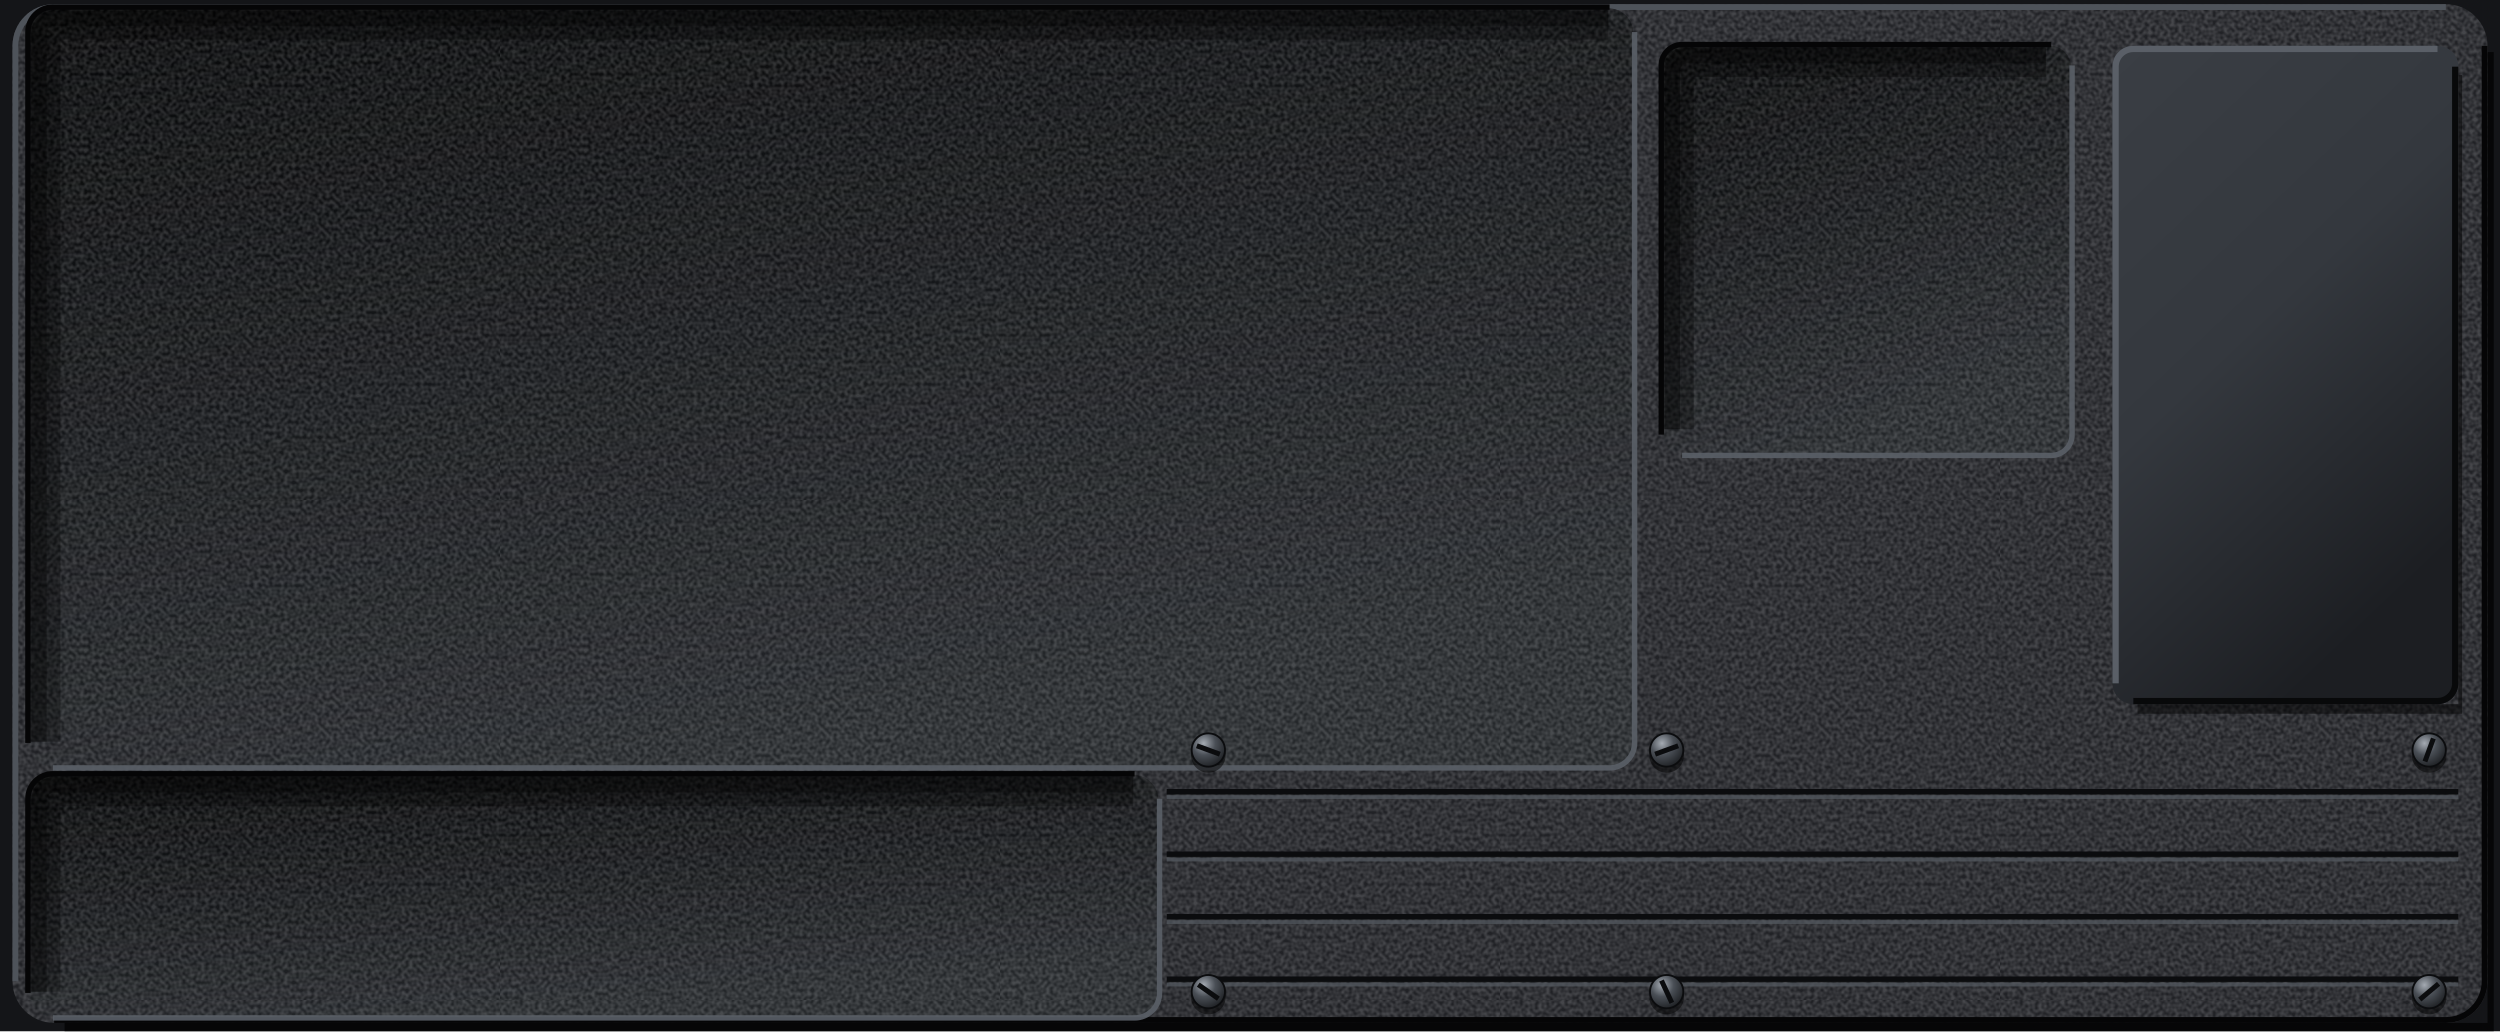
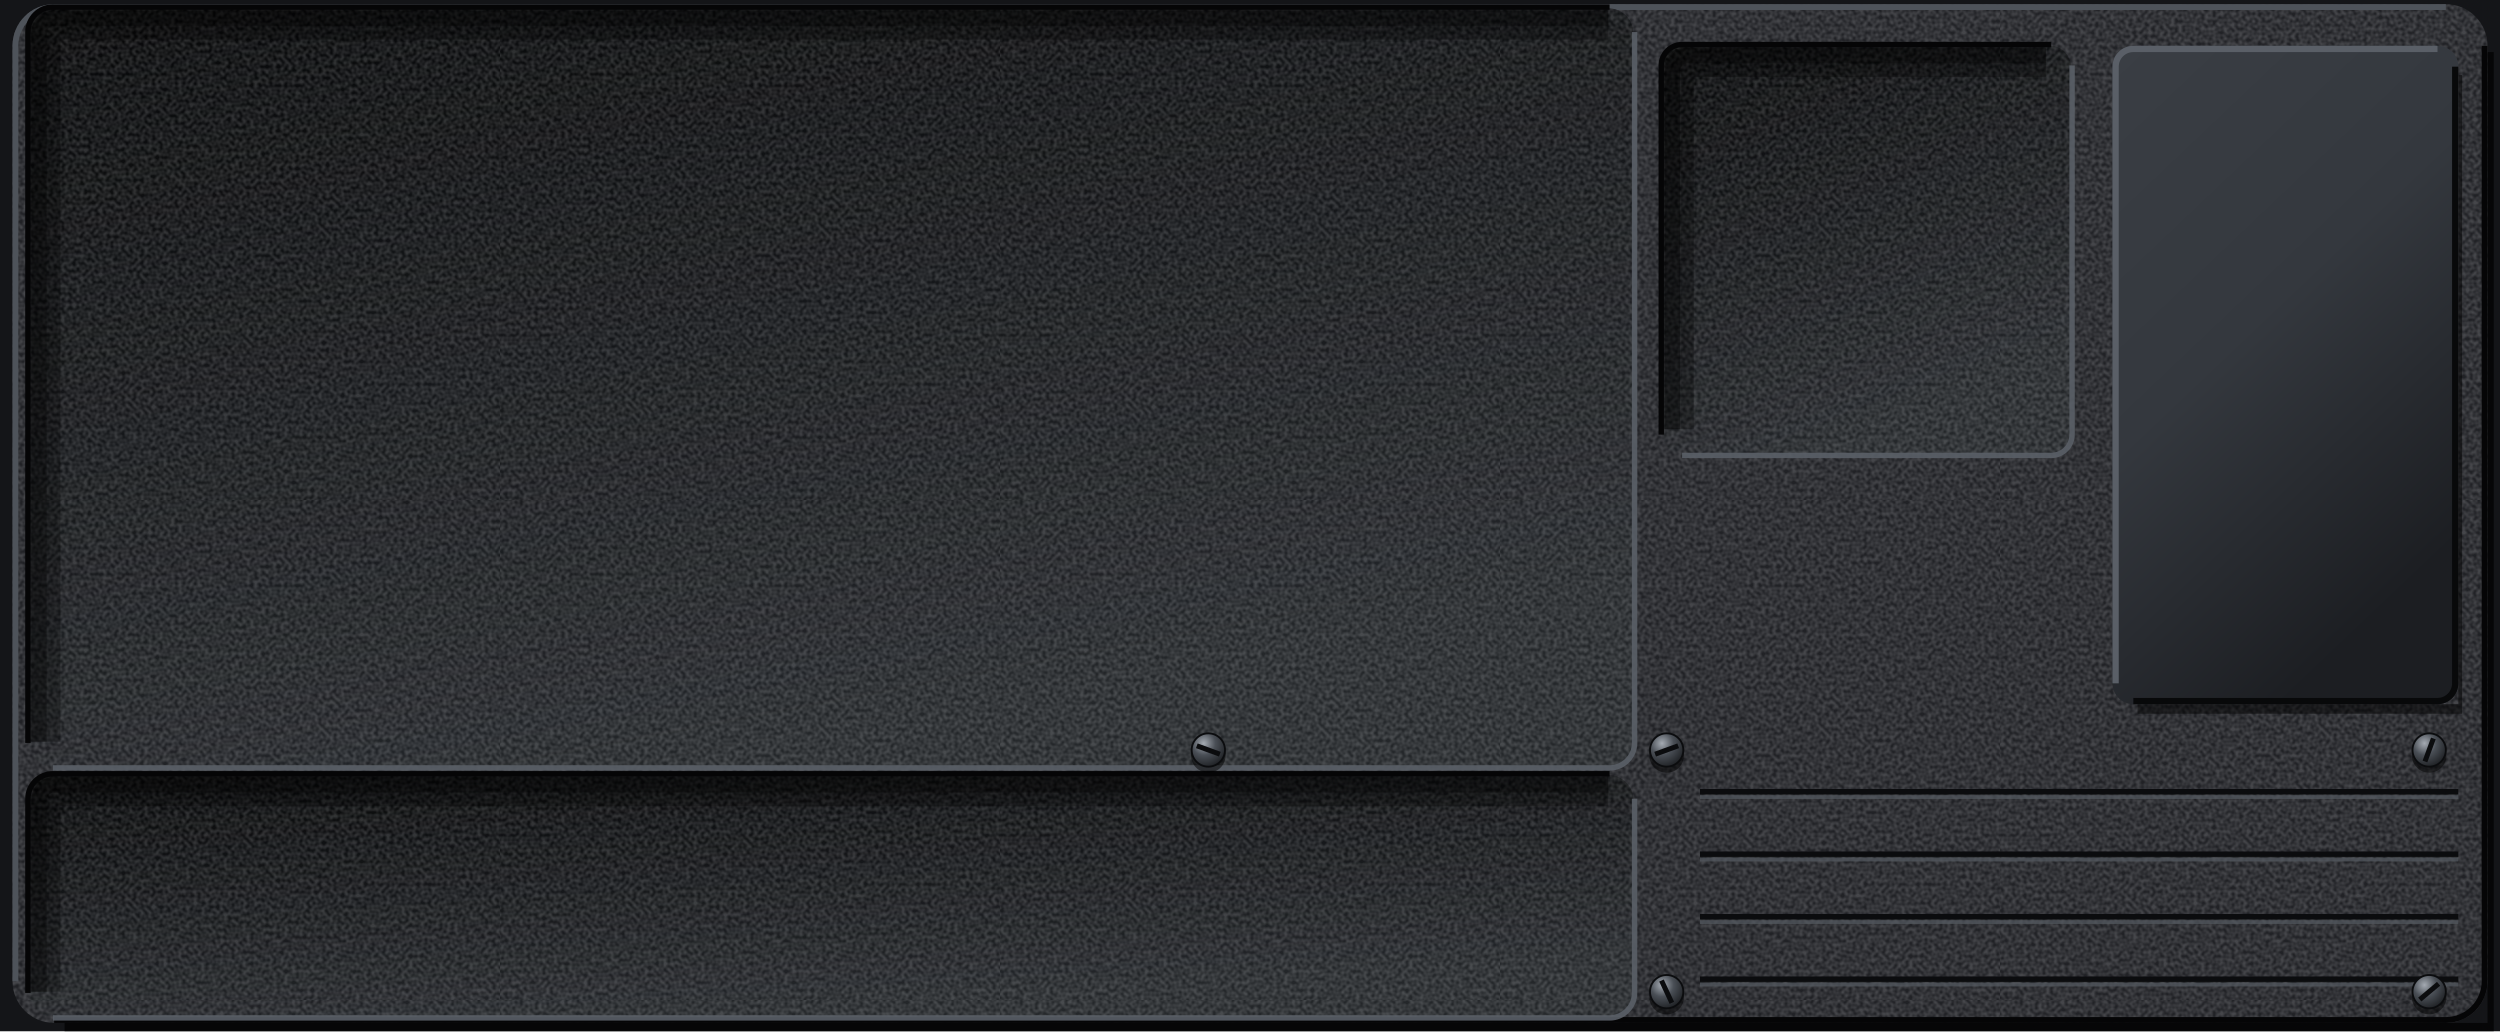
<svg xmlns="http://www.w3.org/2000/svg" viewBox="0 0 1200 495" preserveAspectRatio="xMidYMid slice">
  <defs>
    <filter id="nz" x="0" y="0" width="240" height="240" filterUnits="userSpaceOnUse" color-interpolation-filters="sRGB">
      <feTurbulence type="fractalNoise" baseFrequency="0.55" numOctaves="1" seed="7" stitchTiles="stitch" />
      <feColorMatrix values="2.2 0 0 0 -0.6 2.2 0 0 0 -0.6 2.2 0 0 0 -0.6 0 0 0 0 0.14" />
    </filter>
    <pattern id="gr" width="240" height="240" patternUnits="userSpaceOnUse">
      <rect width="240" height="240" filter="url(#nz)" />
    </pattern>
    <pattern id="gp" width="240" height="240" patternUnits="userSpaceOnUse">
      <rect width="240" height="240" fill="#26282C" />
      <rect width="240" height="240" fill="url(#gr)" />
    </pattern>
    <pattern id="fb" width="240" height="240" patternUnits="userSpaceOnUse">
      <rect width="240" height="240" fill="#1E2023" />
      <rect width="240" height="240" fill="url(#gr)" />
    </pattern>
    <linearGradient id="ps" x1="0" y1="0" x2=".5" y2="1">
      <stop offset="0" stop-color="#5E646C" />
      <stop offset=".12" stop-color="#2E3136" />
      <stop offset=".7" stop-color="#202326" />
      <stop offset="1" stop-color="#08090A" />
    </linearGradient>
    <linearGradient id="an" x1="0" y1="0" x2=".5" y2="1">
      <stop offset="0" stop-color="#3A3E44" />
      <stop offset=".5" stop-color="#34383E" />
      <stop offset="1" stop-color="#1C1E22" />
    </linearGradient>
    <linearGradient id="rf" x1="0" y1="0" x2=".4" y2="1">
      <stop offset="0" stop-color="#08090A" />
      <stop offset=".5" stop-color="#191B1E" />
      <stop offset="1" stop-color="#2A2D31" />
    </linearGradient>
    <linearGradient id="sb" x1="0" y1="0" x2="1" y2="0">
      <stop offset="0" stop-color="#0E0F11" />
      <stop offset=".55" stop-color="#25282C" />
      <stop offset=".85" stop-color="#34383E" />
      <stop offset="1" stop-color="#1A1C1F" />
    </linearGradient>
    <linearGradient id="sc" x1="1" y1="0" x2="0" y2="0">
      <stop offset="0" stop-color="#0E0F11" />
      <stop offset=".55" stop-color="#202326" />
      <stop offset=".85" stop-color="#2C2F34" />
      <stop offset="1" stop-color="#16181B" />
    </linearGradient>
    <radialGradient id="sh" cx=".36" cy=".3" r=".78">
      <stop offset="0" stop-color="#A4AAB2" />
      <stop offset=".45" stop-color="#4A4F56" />
      <stop offset="1" stop-color="#1A1C1F" />
    </radialGradient>
  </defs>
  <rect x="0" y="0" width="1200" height="495" fill="#141518" />
  <path d="M1194 25h3V498H31v-7H1194z" fill="#000000" fill-opacity="0.7" />
  <rect x="6" y="2" width="1188" height="489" rx="20" fill="url(#gp)" />
  <path d="M7.4 471V22A18.6 18.6 0 0 1 26 3.4H1174" fill="none" stroke="#4E535A" stroke-width="2.8" />
  <path d="M1192.6 22V471A18.6 18.6 0 0 1 1174 489.6H26" fill="none" stroke="#050506" stroke-width="2.8" />
-   <path d="M560 380H1180" stroke="#0B0C0E" stroke-width="2.6" />
-   <path d="M560 382.6H1180" stroke="#555A61" stroke-opacity="0.7" stroke-width="1.8" />
-   <path d="M560 410H1180" stroke="#0B0C0E" stroke-width="2.6" />
-   <path d="M560 412.6H1180" stroke="#555A61" stroke-opacity="0.7" stroke-width="1.8" />
-   <path d="M560 440H1180" stroke="#0B0C0E" stroke-width="2.6" />
-   <path d="M560 442.6H1180" stroke="#555A61" stroke-opacity="0.7" stroke-width="1.8" />
-   <path d="M560 470H1180" stroke="#0B0C0E" stroke-width="2.6" />
-   <path d="M560 472.6H1180" stroke="#555A61" stroke-opacity="0.7" stroke-width="1.8" />
+   <path d="M816 380H1180" stroke="#0B0C0E" stroke-width="2.6" />
+   <path d="M816 382.6H1180" stroke="#555A61" stroke-opacity="0.7" stroke-width="1.8" />
+   <path d="M816 410H1180" stroke="#0B0C0E" stroke-width="2.6" />
+   <path d="M816 412.6H1180" stroke="#555A61" stroke-opacity="0.7" stroke-width="1.8" />
+   <path d="M816 440H1180" stroke="#0B0C0E" stroke-width="2.6" />
+   <path d="M816 442.6H1180" stroke="#555A61" stroke-opacity="0.7" stroke-width="1.8" />
+   <path d="M816 470H1180" stroke="#0B0C0E" stroke-width="2.6" />
+   <path d="M816 472.6H1180" stroke="#555A61" stroke-opacity="0.7" stroke-width="1.8" />
  <rect x="14" y="4" width="770" height="364" rx="12" fill="url(#rf)" />
  <rect x="14" y="4" width="770" height="364" rx="12" fill="url(#gr)" />
  <path d="M22 356V16A4 4 0 0 1 26 12H772" fill="none" stroke="#000000" stroke-opacity="0.3" stroke-width="14" />
  <path d="M18.4 356V16A7.6 7.6 0 0 1 26 8.4H772" fill="none" stroke="#000000" stroke-opacity="0.3" stroke-width="8" />
  <path d="M784.6 15.4V356.6A12 12 0 0 1 772.6 368.6H25.4" fill="none" stroke="#5A6068" stroke-opacity="0.9" stroke-width="2.6" />
  <path d="M13.4 356.6V15.4A12 12 0 0 1 25.4 3.4H772.6" fill="none" stroke="#050506" stroke-width="2.6" />
-   <rect x="14" y="372" width="542" height="116" rx="12" fill="url(#rf)" />
-   <rect x="14" y="372" width="542" height="116" rx="12" fill="url(#gr)" />
-   <path d="M22 476V384A4 4 0 0 1 26 380H544" fill="none" stroke="#000000" stroke-opacity="0.3" stroke-width="14" />
-   <path d="M18.4 476V384A7.6 7.6 0 0 1 26 376.4H544" fill="none" stroke="#000000" stroke-opacity="0.3" stroke-width="8" />
-   <path d="M556.6 383.4V476.6A12 12 0 0 1 544.6 488.6H25.4" fill="none" stroke="#5A6068" stroke-opacity="0.9" stroke-width="2.6" />
-   <path d="M13.4 476.6V383.4A12 12 0 0 1 25.4 371.4H544.6" fill="none" stroke="#050506" stroke-width="2.6" />
+   <rect x="14" y="372" width="770" height="116" rx="12" fill="url(#rf)" />
+   <rect x="14" y="372" width="770" height="116" rx="12" fill="url(#gr)" />
+   <path d="M22 476V384A4 4 0 0 1 26 380H772" fill="none" stroke="#000000" stroke-opacity="0.3" stroke-width="14" />
+   <path d="M18.4 476V384A7.6 7.6 0 0 1 26 376.4H772" fill="none" stroke="#000000" stroke-opacity="0.3" stroke-width="8" />
+   <path d="M784.6 383.4V476.6A12 12 0 0 1 772.6 488.6H25.4" fill="none" stroke="#5A6068" stroke-opacity="0.9" stroke-width="2.6" />
+   <path d="M13.4 476.6V383.4A12 12 0 0 1 25.4 371.4H772.6" fill="none" stroke="#050506" stroke-width="2.6" />
  <rect x="798" y="22" width="196" height="196" rx="10" fill="url(#rf)" />
  <rect x="798" y="22" width="196" height="196" rx="10" fill="url(#gr)" />
  <path d="M806 206V34A4 4 0 0 1 810 30H982" fill="none" stroke="#000000" stroke-opacity="0.3" stroke-width="14" />
  <path d="M802.4 206V34A7.6 7.6 0 0 1 810 26.4H982" fill="none" stroke="#000000" stroke-opacity="0.3" stroke-width="8" />
  <path d="M994.6 31.4V208.6A10 10 0 0 1 984.6 218.6H807.4" fill="none" stroke="#5A6068" stroke-opacity="0.9" stroke-width="2.6" />
  <path d="M797.4 208.6V31.4A10 10 0 0 1 807.4 21.4H984.6" fill="none" stroke="#050506" stroke-width="2.6" />
  <path d="M1180 36h1.8V342.6H1026v-4.6H1180z" fill="#000000" fill-opacity="0.5" />
  <rect x="1014" y="22" width="166" height="316" rx="10" fill="url(#an)" />
  <path d="M1015.5 328V32A8.5 8.5 0 0 1 1024 23.5H1170" fill="none" stroke="#5A5F67" stroke-width="3" />
  <path d="M1178.5 32V328A8.5 8.5 0 0 1 1170 336.5H1024" fill="none" stroke="#08090A" stroke-width="3" />
  <circle cx="580" cy="362.6" r="8.3" fill="#000000" fill-opacity="0.5" />
  <circle cx="580" cy="360" r="8" fill="url(#sh)" stroke="#0B0C0E" stroke-width="0.9" />
  <path d="M574.46 357.98L585.54 362.02" stroke="#0B0C0E" stroke-width="2.4" />
  <circle cx="1166" cy="362.6" r="8.3" fill="#000000" fill-opacity="0.5" />
  <circle cx="1166" cy="360" r="8" fill="url(#sh)" stroke="#0B0C0E" stroke-width="0.9" />
  <path d="M1168.02 354.46L1163.98 365.54" stroke="#0B0C0E" stroke-width="2.4" />
  <circle cx="800" cy="362.6" r="8.3" fill="#000000" fill-opacity="0.5" />
  <circle cx="800" cy="360" r="8" fill="url(#sh)" stroke="#0B0C0E" stroke-width="0.9" />
  <path d="M805.54 357.98L794.46 362.02" stroke="#0B0C0E" stroke-width="2.4" />
  <circle cx="800" cy="478.6" r="8.3" fill="#000000" fill-opacity="0.5" />
  <circle cx="800" cy="476" r="8" fill="url(#sh)" stroke="#0B0C0E" stroke-width="0.9" />
  <path d="M797.51 470.65L802.49 481.35" stroke="#0B0C0E" stroke-width="2.4" />
  <circle cx="1166" cy="478.6" r="8.3" fill="#000000" fill-opacity="0.5" />
  <circle cx="1166" cy="476" r="8" fill="url(#sh)" stroke="#0B0C0E" stroke-width="0.9" />
  <path d="M1170.52 472.21L1161.48 479.79" stroke="#0B0C0E" stroke-width="2.4" />
-   <circle cx="580" cy="478.6" r="8.3" fill="#000000" fill-opacity="0.5" />
-   <circle cx="580" cy="476" r="8" fill="url(#sh)" stroke="#0B0C0E" stroke-width="0.9" />
-   <path d="M575.17 472.62L584.83 479.38" stroke="#0B0C0E" stroke-width="2.4" />
</svg>
